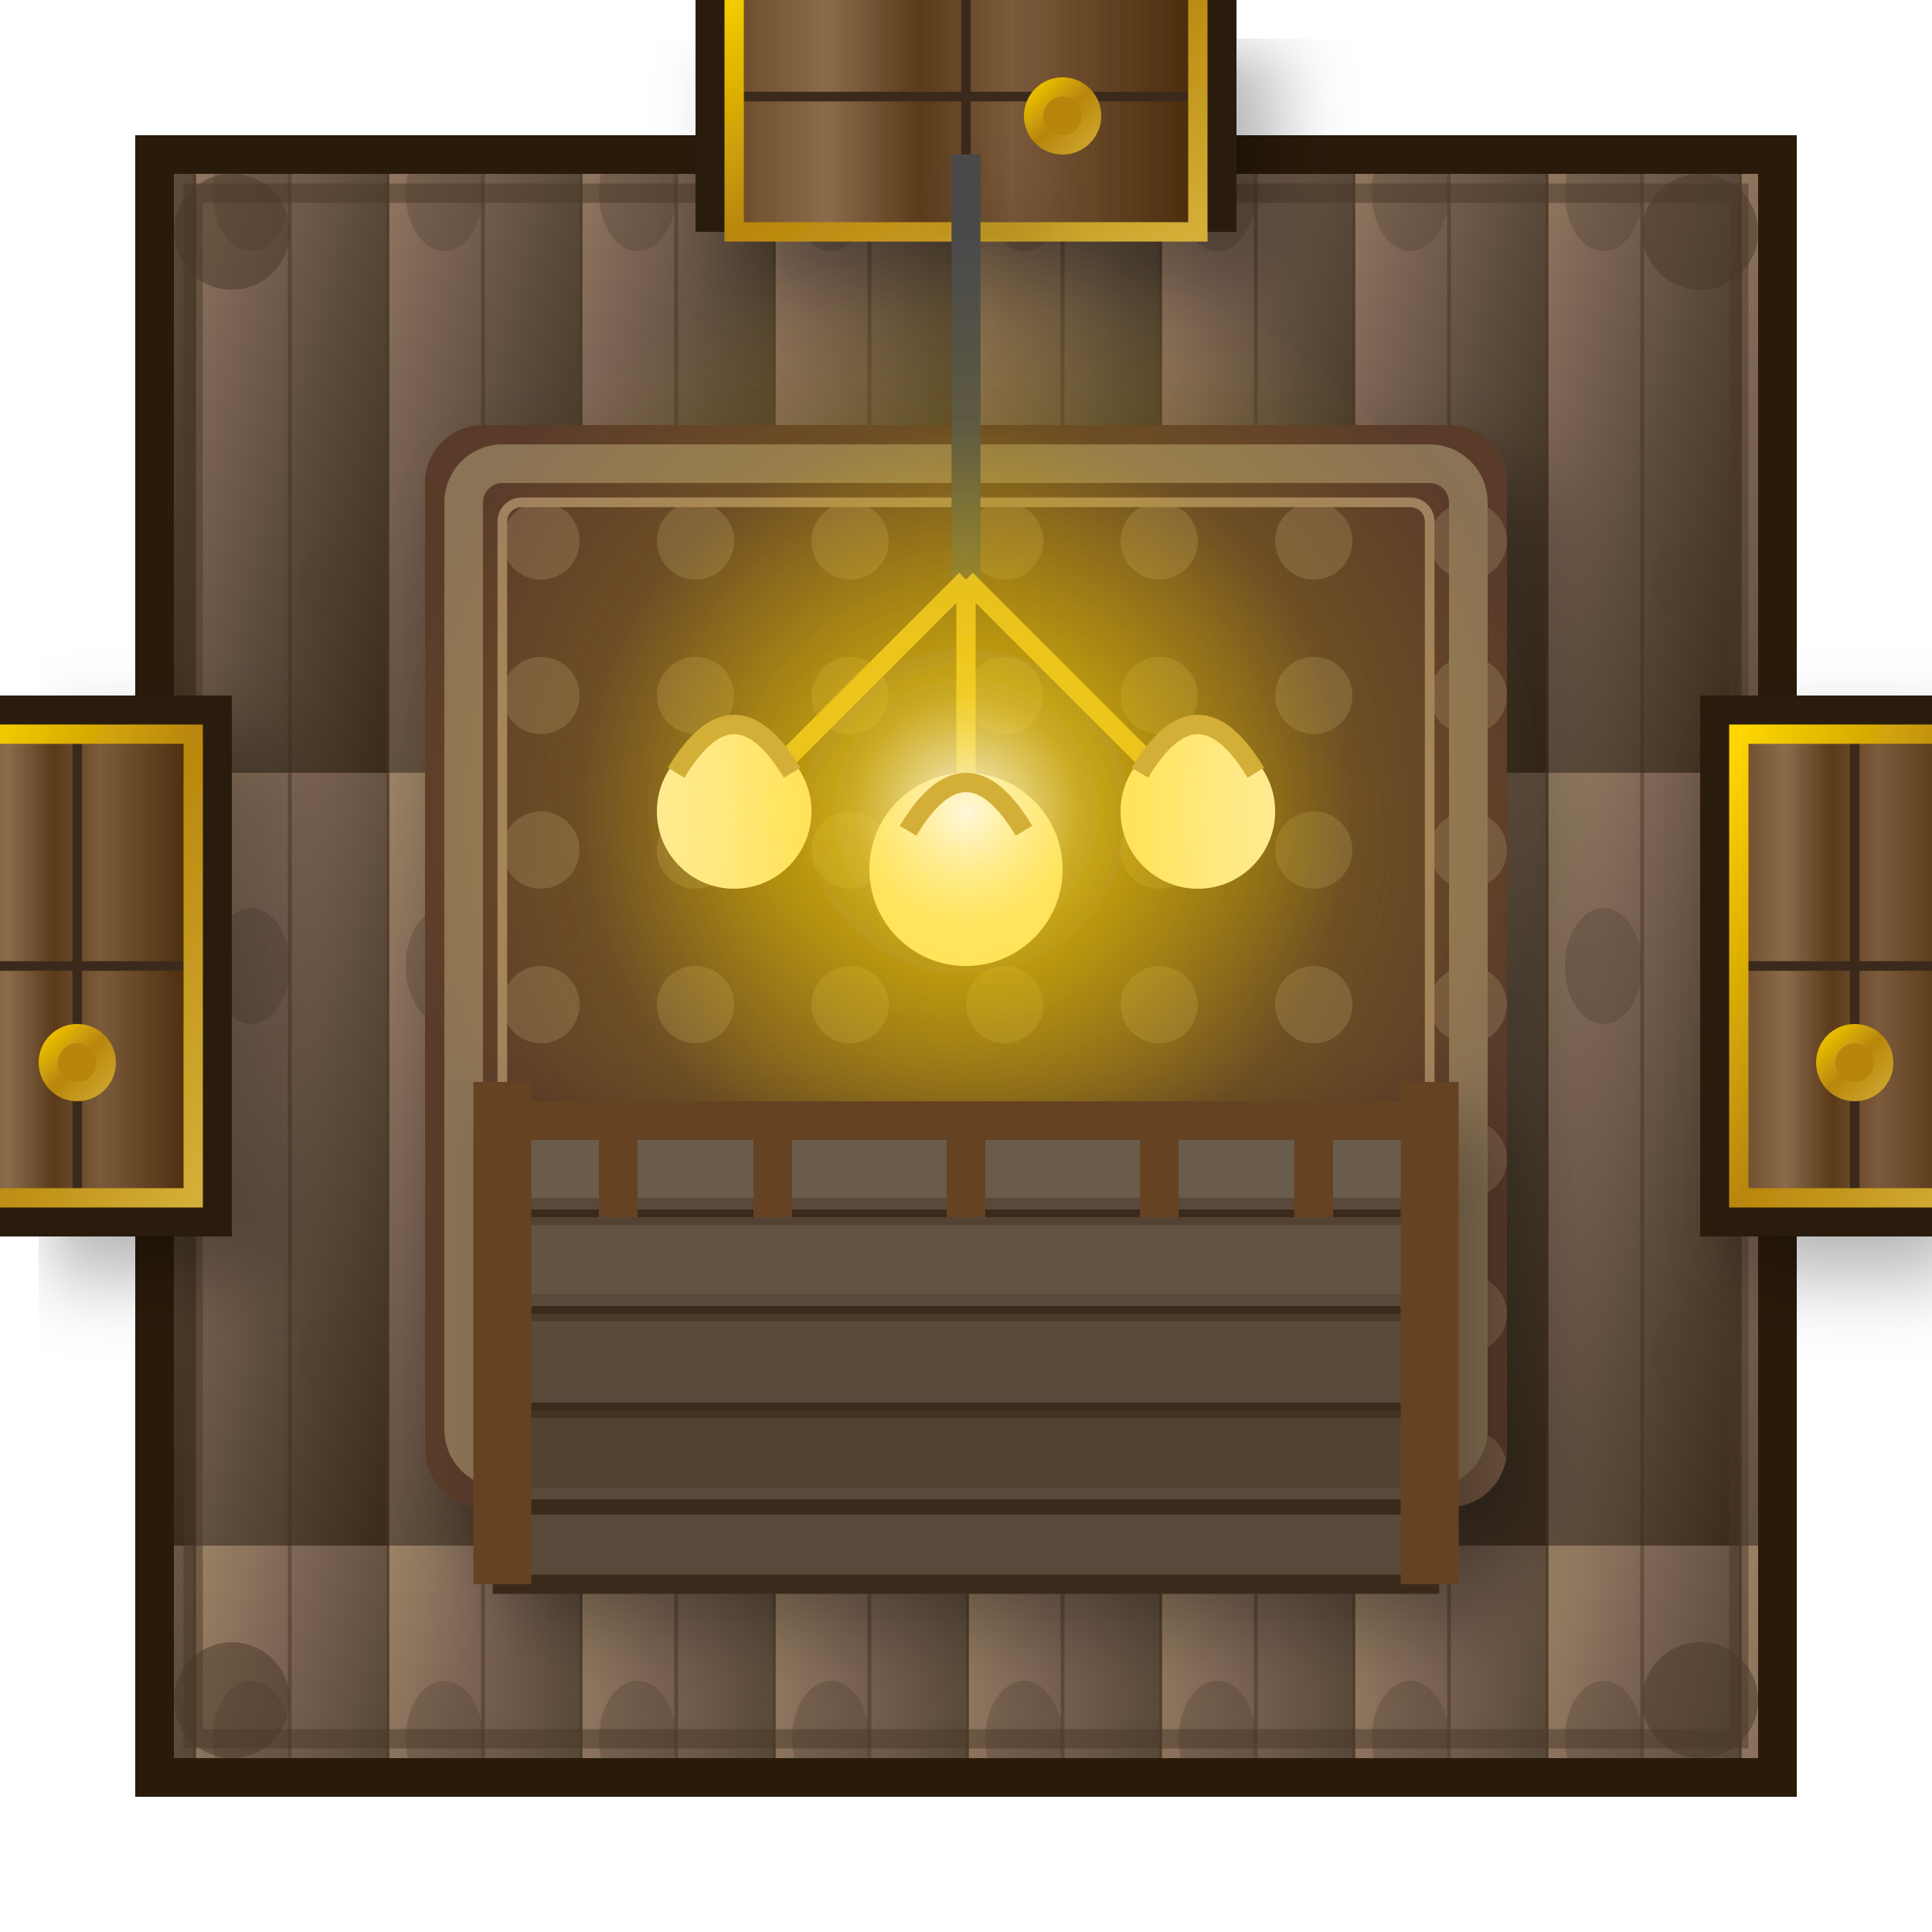
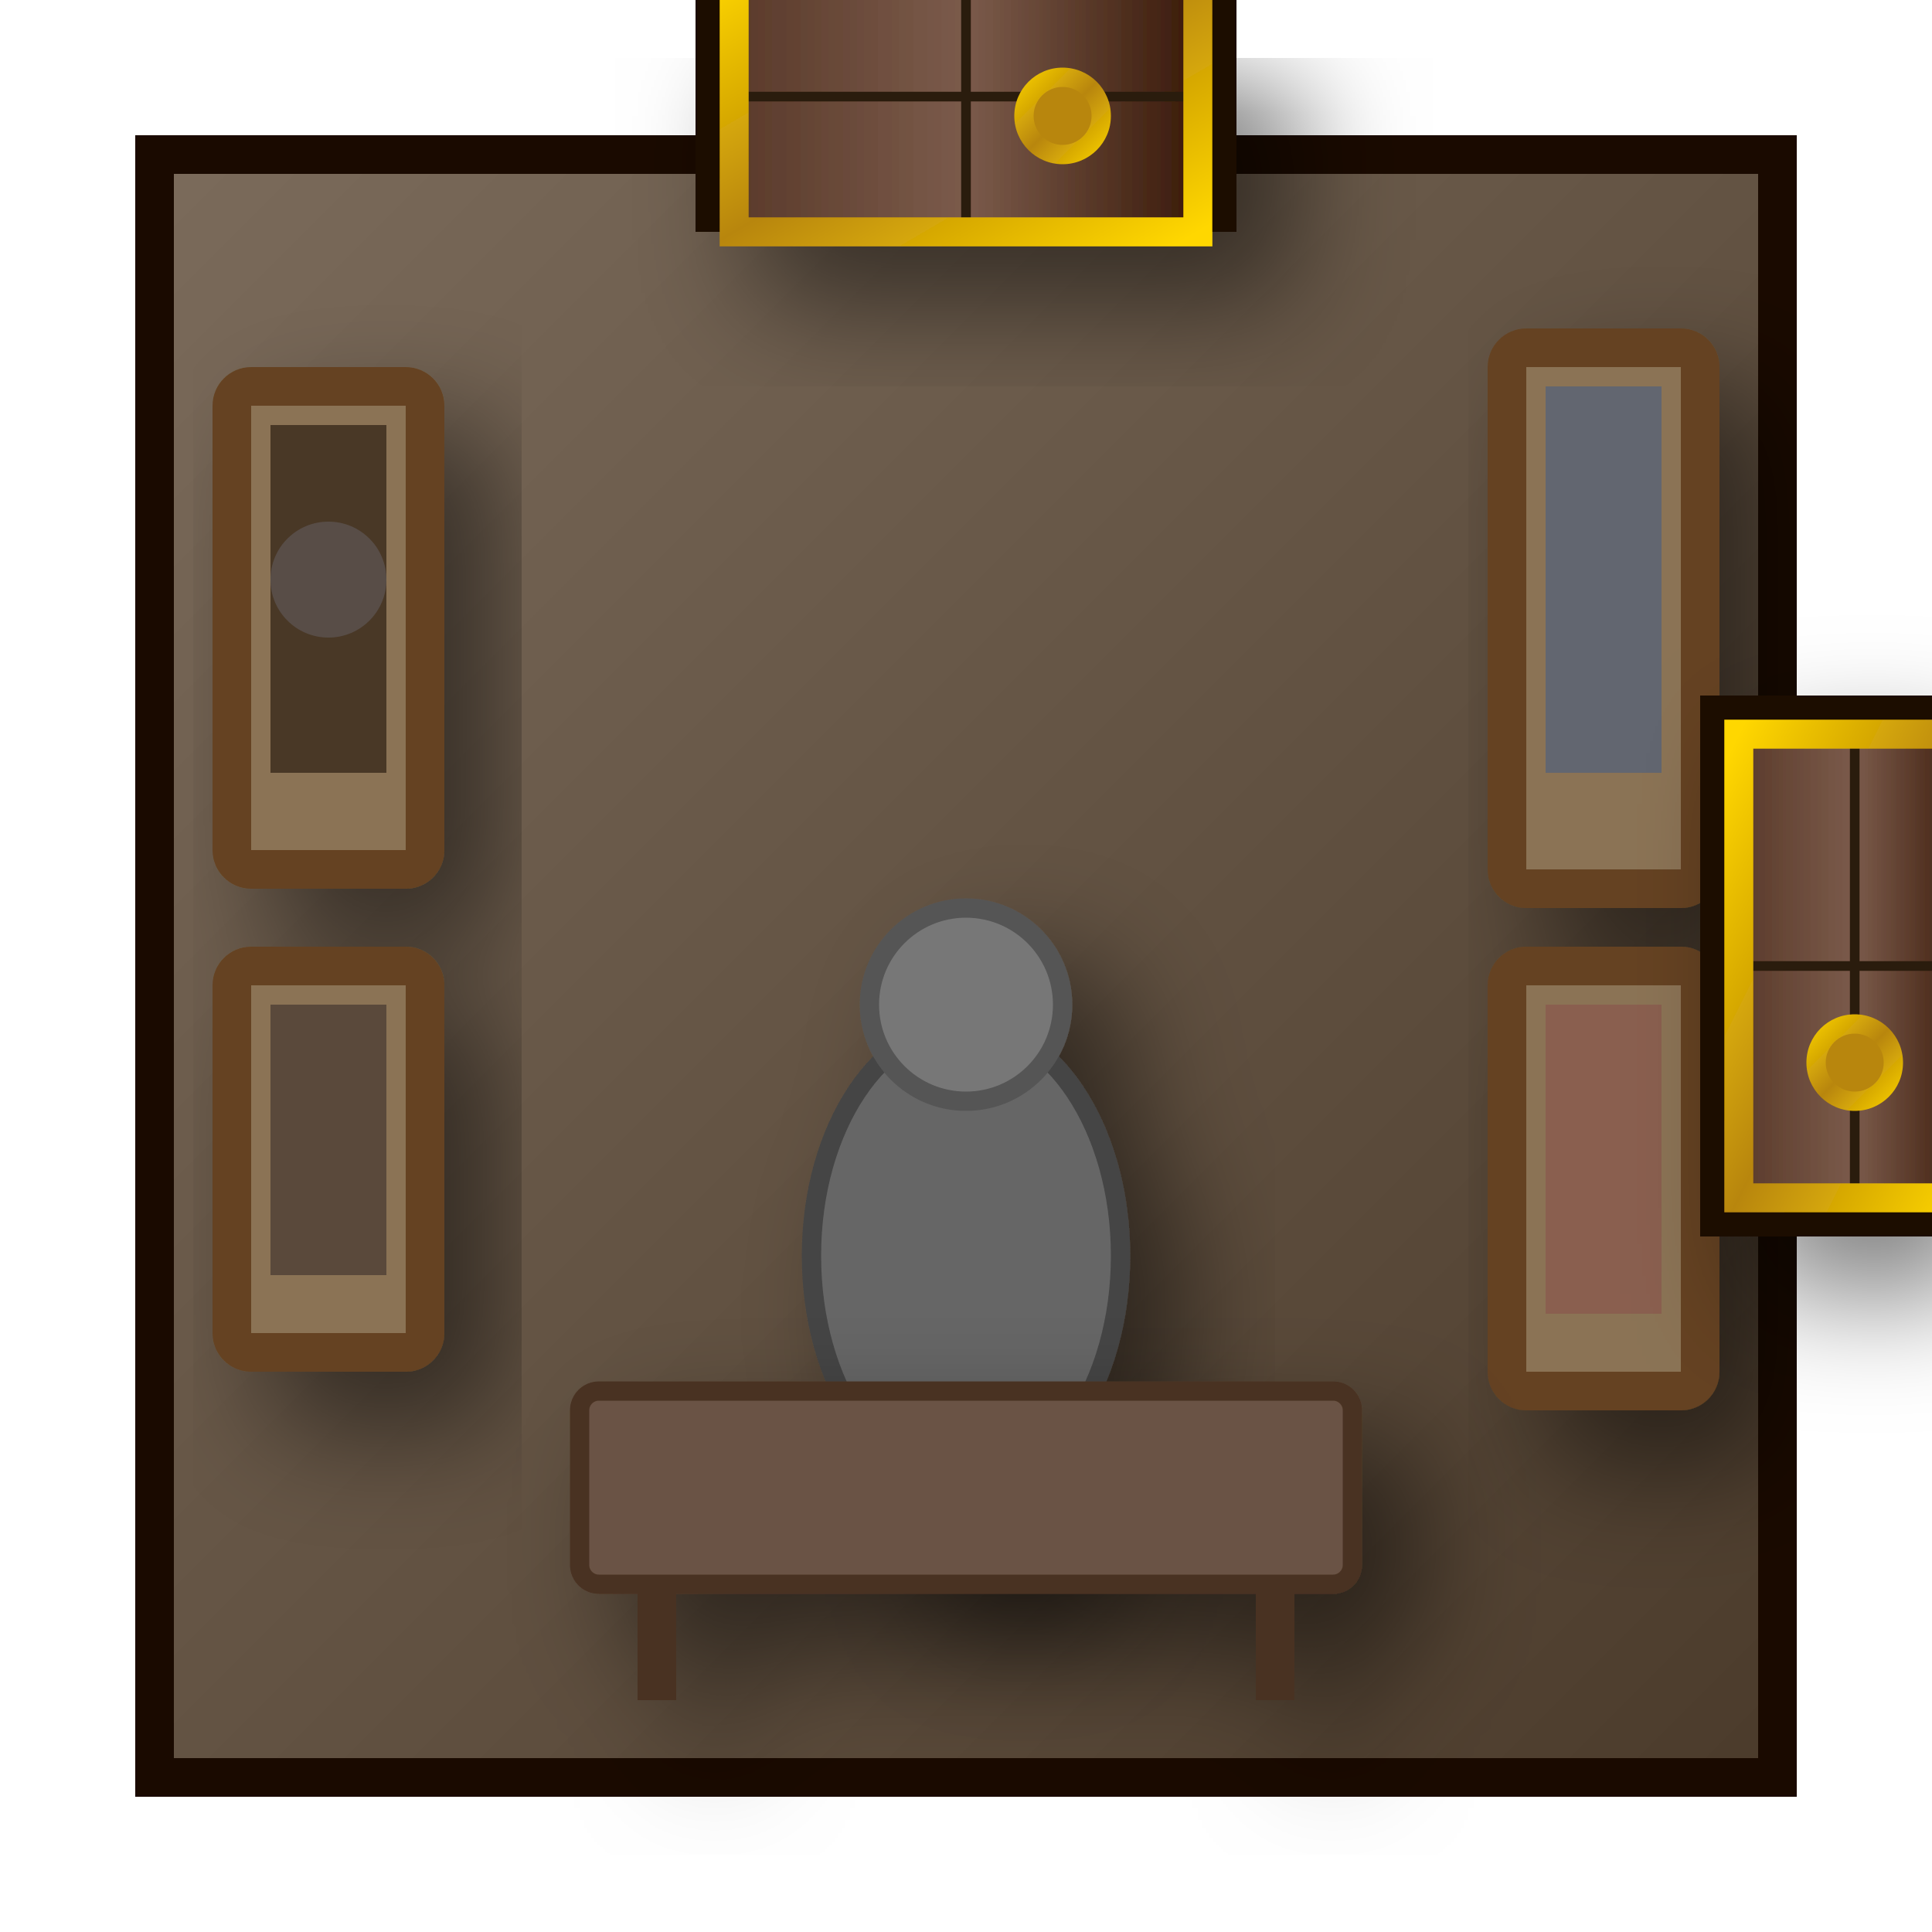
<svg xmlns="http://www.w3.org/2000/svg" viewBox="0 0 100 100" width="400" height="400">
  <defs>
    <linearGradient id="floorGrad" x1="0%" y1="0%" x2="100%" y2="100%">
-       <stop offset="0%" style="stop-color:#9B8365" />
-       <stop offset="30%" style="stop-color:#7B6354" />
-       <stop offset="60%" style="stop-color:#5A4A3A" />
-       <stop offset="100%" style="stop-color:#3A2A1A" />
+       <stop offset="0%" style="stop-color:#7B6B5B" />
+       <stop offset="100%" style="stop-color:#4B3B2B" />
    </linearGradient>
-     <pattern id="woodPattern" x="0" y="0" width="10" height="40" patternUnits="userSpaceOnUse">
-       <rect width="10" height="40" fill="url(#floorGrad)" />
-       <line x1="0" y1="0" x2="0" y2="40" stroke="#2A1A0A" stroke-width="0.3" opacity="0.6" />
-       <line x1="5" y1="0" x2="5" y2="40" stroke="#3A2A1A" stroke-width="0.2" opacity="0.4" />
-       <ellipse cx="3" cy="10" rx="2" ry="3" fill="#4A3A2A" opacity="0.3" />
-       <ellipse cx="7" cy="30" rx="1.5" ry="2" fill="#4A3A2A" opacity="0.2" />
-     </pattern>
    <linearGradient id="doorWood" x1="0%" y1="0%" x2="100%" y2="0%">
-       <stop offset="0%" style="stop-color:#6B4B2A" />
-       <stop offset="20%" style="stop-color:#8B6B4B" />
-       <stop offset="40%" style="stop-color:#5A3A1A" />
-       <stop offset="60%" style="stop-color:#7B5B3B" />
-       <stop offset="100%" style="stop-color:#4A2A0A" />
+       <stop offset="0%" style="stop-color:#5A3A2A" />
+       <stop offset="50%" style="stop-color:#7B5B4B" />
+       <stop offset="100%" style="stop-color:#3A1A0A" />
    </linearGradient>
    <linearGradient id="goldTrim" x1="0%" y1="0%" x2="100%" y2="100%">
      <stop offset="0%" style="stop-color:#FFD700" />
      <stop offset="50%" style="stop-color:#B8860B" />
-       <stop offset="100%" style="stop-color:#D4AF37" />
+       <stop offset="100%" style="stop-color:#FFD700" />
    </linearGradient>
-     <radialGradient id="lampGlow" cx="50%" cy="50%" r="50%">
-       <stop offset="0%" style="stop-color:#FFF8DC;stop-opacity:0.9" />
-       <stop offset="30%" style="stop-color:#FFD700;stop-opacity:0.5" />
-       <stop offset="70%" style="stop-color:#FFD700;stop-opacity:0.2" />
-       <stop offset="100%" style="stop-color:#FFD700;stop-opacity:0" />
-     </radialGradient>
-     <pattern id="carpetPattern" x="0" y="0" width="8" height="8" patternUnits="userSpaceOnUse">
-       <rect width="8" height="8" fill="#5A3A2A" />
-       <circle cx="4" cy="4" r="2" fill="#8B7355" opacity="0.5" />
-     </pattern>
    <filter id="softShadow" x="-50%" y="-50%" width="200%" height="200%">
-       <feGaussianBlur in="SourceAlpha" stdDeviation="2" />
-       <feOffset dx="2" dy="2" result="offsetblur" />
+       <feGaussianBlur in="SourceAlpha" stdDeviation="3" />
+       <feOffset dx="3" dy="3" result="offsetblur" />
      <feComponentTransfer>
-         <feFuncA type="linear" slope="0.3" />
+         <feFuncA type="linear" slope="0.5" />
      </feComponentTransfer>
      <feMerge>
        <feMergeNode />
        <feMergeNode in="SourceGraphic" />
      </feMerge>
    </filter>
-     <filter id="innerGlow">
-       <feGaussianBlur in="SourceAlpha" stdDeviation="3" result="blur" />
-       <feComposite in="blur" in2="SourceAlpha" operator="arithmetic" k2="-1" k3="1" result="shadowDiff" />
-       <feFlood flood-color="#FFD700" flood-opacity="0.3" />
-       <feComposite in2="shadowDiff" operator="in" />
-       <feComposite in2="SourceGraphic" operator="over" />
-     </filter>
  </defs>
-   <rect x="8" y="8" width="84" height="84" fill="url(#woodPattern)" stroke="#2A1A0A" stroke-width="2" />
-   <rect x="10" y="10" width="80" height="80" fill="none" stroke="#4A3728" stroke-width="1" opacity="0.5" />
+   <rect x="8" y="8" width="84" height="84" fill="url(#floorGrad)" stroke="#1A0A00" stroke-width="2" />
  <g filter="url(#softShadow)">
-     <rect x="36" y="-4" width="28" height="16" fill="#2A1A0A" />
-     <rect x="38" y="-2" width="24" height="14" fill="url(#doorWood)" />
-     <line x1="50" y1="-2" x2="50" y2="12" stroke="#3A2A1A" stroke-width="0.5" />
-     <line x1="38" y1="5" x2="62" y2="5" stroke="#3A2A1A" stroke-width="0.5" />
-     <rect x="38" y="-2" width="24" height="14" fill="none" stroke="url(#goldTrim)" stroke-width="1" />
-     <circle cx="55" cy="6" r="2" fill="url(#goldTrim)" />
-     <circle cx="55" cy="6" r="1" fill="#B8860B" />
+     <rect x="12" y="20" width="10" height="25" fill="#8B7355" stroke="#654321" stroke-width="2" rx="1" />
+     <rect x="14" y="22" width="6" height="18" fill="#4A3728" />
+     <circle cx="17" cy="30" r="3" fill="#666" opacity="0.5" />
+     <rect x="12" y="50" width="10" height="20" fill="#8B7355" stroke="#654321" stroke-width="2" rx="1" />
+     <rect x="14" y="52" width="6" height="14" fill="#5A4A3A" />
  </g>
  <g filter="url(#softShadow)">
-     <rect x="88" y="36" width="16" height="28" fill="#2A1A0A" />
-     <rect x="90" y="38" width="12" height="24" fill="url(#doorWood)" />
-     <line x1="90" y1="50" x2="102" y2="50" stroke="#3A2A1A" stroke-width="0.5" />
-     <line x1="96" y1="38" x2="96" y2="62" stroke="#3A2A1A" stroke-width="0.5" />
-     <rect x="90" y="38" width="12" height="24" fill="none" stroke="url(#goldTrim)" stroke-width="1" />
-     <circle cx="96" cy="55" r="2" fill="url(#goldTrim)" />
-     <circle cx="96" cy="55" r="1" fill="#B8860B" />
+     <rect x="78" y="18" width="10" height="28" fill="#8B7355" stroke="#654321" stroke-width="2" rx="1" />
+     <rect x="80" y="20" width="6" height="20" fill="#3A5A8A" opacity="0.5" />
+     <rect x="78" y="50" width="10" height="22" fill="#8B7355" stroke="#654321" stroke-width="2" rx="1" />
+     <rect x="80" y="52" width="6" height="16" fill="#8A4A4A" opacity="0.5" />
  </g>
  <g filter="url(#softShadow)">
-     <rect x="-4" y="36" width="16" height="28" fill="#2A1A0A" />
-     <rect x="-2" y="38" width="12" height="24" fill="url(#doorWood)" />
-     <line x1="-2" y1="50" x2="10" y2="50" stroke="#3A2A1A" stroke-width="0.5" />
-     <line x1="4" y1="38" x2="4" y2="62" stroke="#3A2A1A" stroke-width="0.5" />
-     <rect x="-2" y="38" width="12" height="24" fill="none" stroke="url(#goldTrim)" stroke-width="1" />
-     <circle cx="4" cy="55" r="2" fill="url(#goldTrim)" />
-     <circle cx="4" cy="55" r="1" fill="#B8860B" />
+     <ellipse cx="50" cy="65" rx="8" ry="12" fill="#666" stroke="#444" stroke-width="1" />
+     <circle cx="50" cy="52" r="5" fill="#777" stroke="#555" stroke-width="1" />
+     <rect x="46" y="75" width="8" height="6" fill="#555" />
  </g>
  <g filter="url(#softShadow)">
-     <rect x="22" y="22" width="56" height="56" fill="url(#carpetPattern)" rx="3" />
-     <rect x="24" y="24" width="52" height="52" fill="none" stroke="#8B7355" stroke-width="2" rx="2" />
-     <rect x="26" y="26" width="48" height="48" fill="none" stroke="#A08060" stroke-width="0.5" rx="1" />
+     <rect x="30" y="72" width="40" height="10" fill="#6B5344" stroke="#4A3324" stroke-width="1" rx="1" />
+     <line x1="34" y1="82" x2="34" y2="88" stroke="#4A3324" stroke-width="2" />
+     <line x1="66" y1="82" x2="66" y2="88" stroke="#4A3324" stroke-width="2" />
  </g>
  <g filter="url(#softShadow)">
-     <line x1="50" y1="8" x2="50" y2="30" stroke="#4A4A4A" stroke-width="1.5" />
-     <line x1="50" y1="30" x2="38" y2="42" stroke="#D4AF37" stroke-width="1" />
-     <line x1="50" y1="30" x2="62" y2="42" stroke="#D4AF37" stroke-width="1" />
-     <line x1="50" y1="30" x2="50" y2="45" stroke="#D4AF37" stroke-width="1" />
-     <circle cx="38" cy="42" r="4" fill="#FFF8DC" filter="url(#innerGlow)" />
-     <circle cx="62" cy="42" r="4" fill="#FFF8DC" filter="url(#innerGlow)" />
-     <circle cx="50" cy="45" r="5" fill="#FFF8DC" filter="url(#innerGlow)" />
-     <circle cx="50" cy="42" r="20" fill="url(#lampGlow)" />
-     <circle cx="50" cy="42" r="30" fill="url(#lampGlow)" opacity="0.5" />
-     <path d="M35,40 Q38,35 41,40" fill="none" stroke="#D4AF37" stroke-width="1" />
-     <path d="M59,40 Q62,35 65,40" fill="none" stroke="#D4AF37" stroke-width="1" />
-     <path d="M47,43 Q50,38 53,43" fill="none" stroke="#D4AF37" stroke-width="1" />
+     <rect x="36" y="-4" width="28" height="16" fill="#1A0A00" />
+     <rect x="38" y="-2" width="24" height="14" fill="url(#doorWood)" />
+     <line x1="50" y1="-2" x2="50" y2="12" stroke="#2A1A0A" stroke-width="0.5" />
+     <line x1="38" y1="5" x2="62" y2="5" stroke="#2A1A0A" stroke-width="0.5" />
+     <rect x="38" y="-2" width="24" height="14" fill="none" stroke="url(#goldTrim)" stroke-width="1.5" />
+     <circle cx="55" cy="6" r="2.5" fill="url(#goldTrim)" />
+     <circle cx="55" cy="6" r="1.5" fill="#B8860B" />
  </g>
  <g filter="url(#softShadow)">
-     <rect x="26" y="58" width="48" height="24" fill="#5A4A3A" stroke="#3A2A1A" stroke-width="1" />
-     <line x1="26" y1="63" x2="74" y2="63" stroke="#3A2A1A" stroke-width="0.8" />
-     <line x1="26" y1="68" x2="74" y2="68" stroke="#3A2A1A" stroke-width="0.8" />
-     <line x1="26" y1="73" x2="74" y2="73" stroke="#3A2A1A" stroke-width="0.8" />
-     <line x1="26" y1="78" x2="74" y2="78" stroke="#3A2A1A" stroke-width="0.8" />
-     <rect x="26" y="58" width="48" height="4" fill="#7B6B5B" opacity="0.5" />
-     <rect x="26" y="63" width="48" height="4" fill="#6B5B4B" opacity="0.5" />
-     <rect x="26" y="68" width="48" height="4" fill="#5B4B3B" opacity="0.5" />
-     <rect x="26" y="73" width="48" height="4" fill="#4B3B2B" opacity="0.5" />
-     <line x1="26" y1="56" x2="26" y2="82" stroke="#654321" stroke-width="3" />
-     <line x1="74" y1="56" x2="74" y2="82" stroke="#654321" stroke-width="3" />
-     <line x1="26" y1="58" x2="74" y2="58" stroke="#654321" stroke-width="2" />
-     <line x1="32" y1="58" x2="32" y2="63" stroke="#654321" stroke-width="2" />
-     <line x1="40" y1="58" x2="40" y2="63" stroke="#654321" stroke-width="2" />
-     <line x1="50" y1="58" x2="50" y2="63" stroke="#654321" stroke-width="2" />
-     <line x1="60" y1="58" x2="60" y2="63" stroke="#654321" stroke-width="2" />
-     <line x1="68" y1="58" x2="68" y2="63" stroke="#654321" stroke-width="2" />
+     <rect x="88" y="36" width="16" height="28" fill="#1A0A00" />
+     <rect x="90" y="38" width="12" height="24" fill="url(#doorWood)" />
+     <line x1="90" y1="50" x2="102" y2="50" stroke="#2A1A0A" stroke-width="0.5" />
+     <line x1="96" y1="38" x2="96" y2="62" stroke="#2A1A0A" stroke-width="0.5" />
+     <rect x="90" y="38" width="12" height="24" fill="none" stroke="url(#goldTrim)" stroke-width="1.5" />
+     <circle cx="96" cy="55" r="2.5" fill="url(#goldTrim)" />
+     <circle cx="96" cy="55" r="1.5" fill="#B8860B" />
  </g>
-   <circle cx="12" cy="12" r="3" fill="#4A3728" opacity="0.5" />
-   <circle cx="88" cy="12" r="3" fill="#4A3728" opacity="0.5" />
-   <circle cx="12" cy="88" r="3" fill="#4A3728" opacity="0.5" />
-   <circle cx="88" cy="88" r="3" fill="#4A3728" opacity="0.5" />
</svg>
